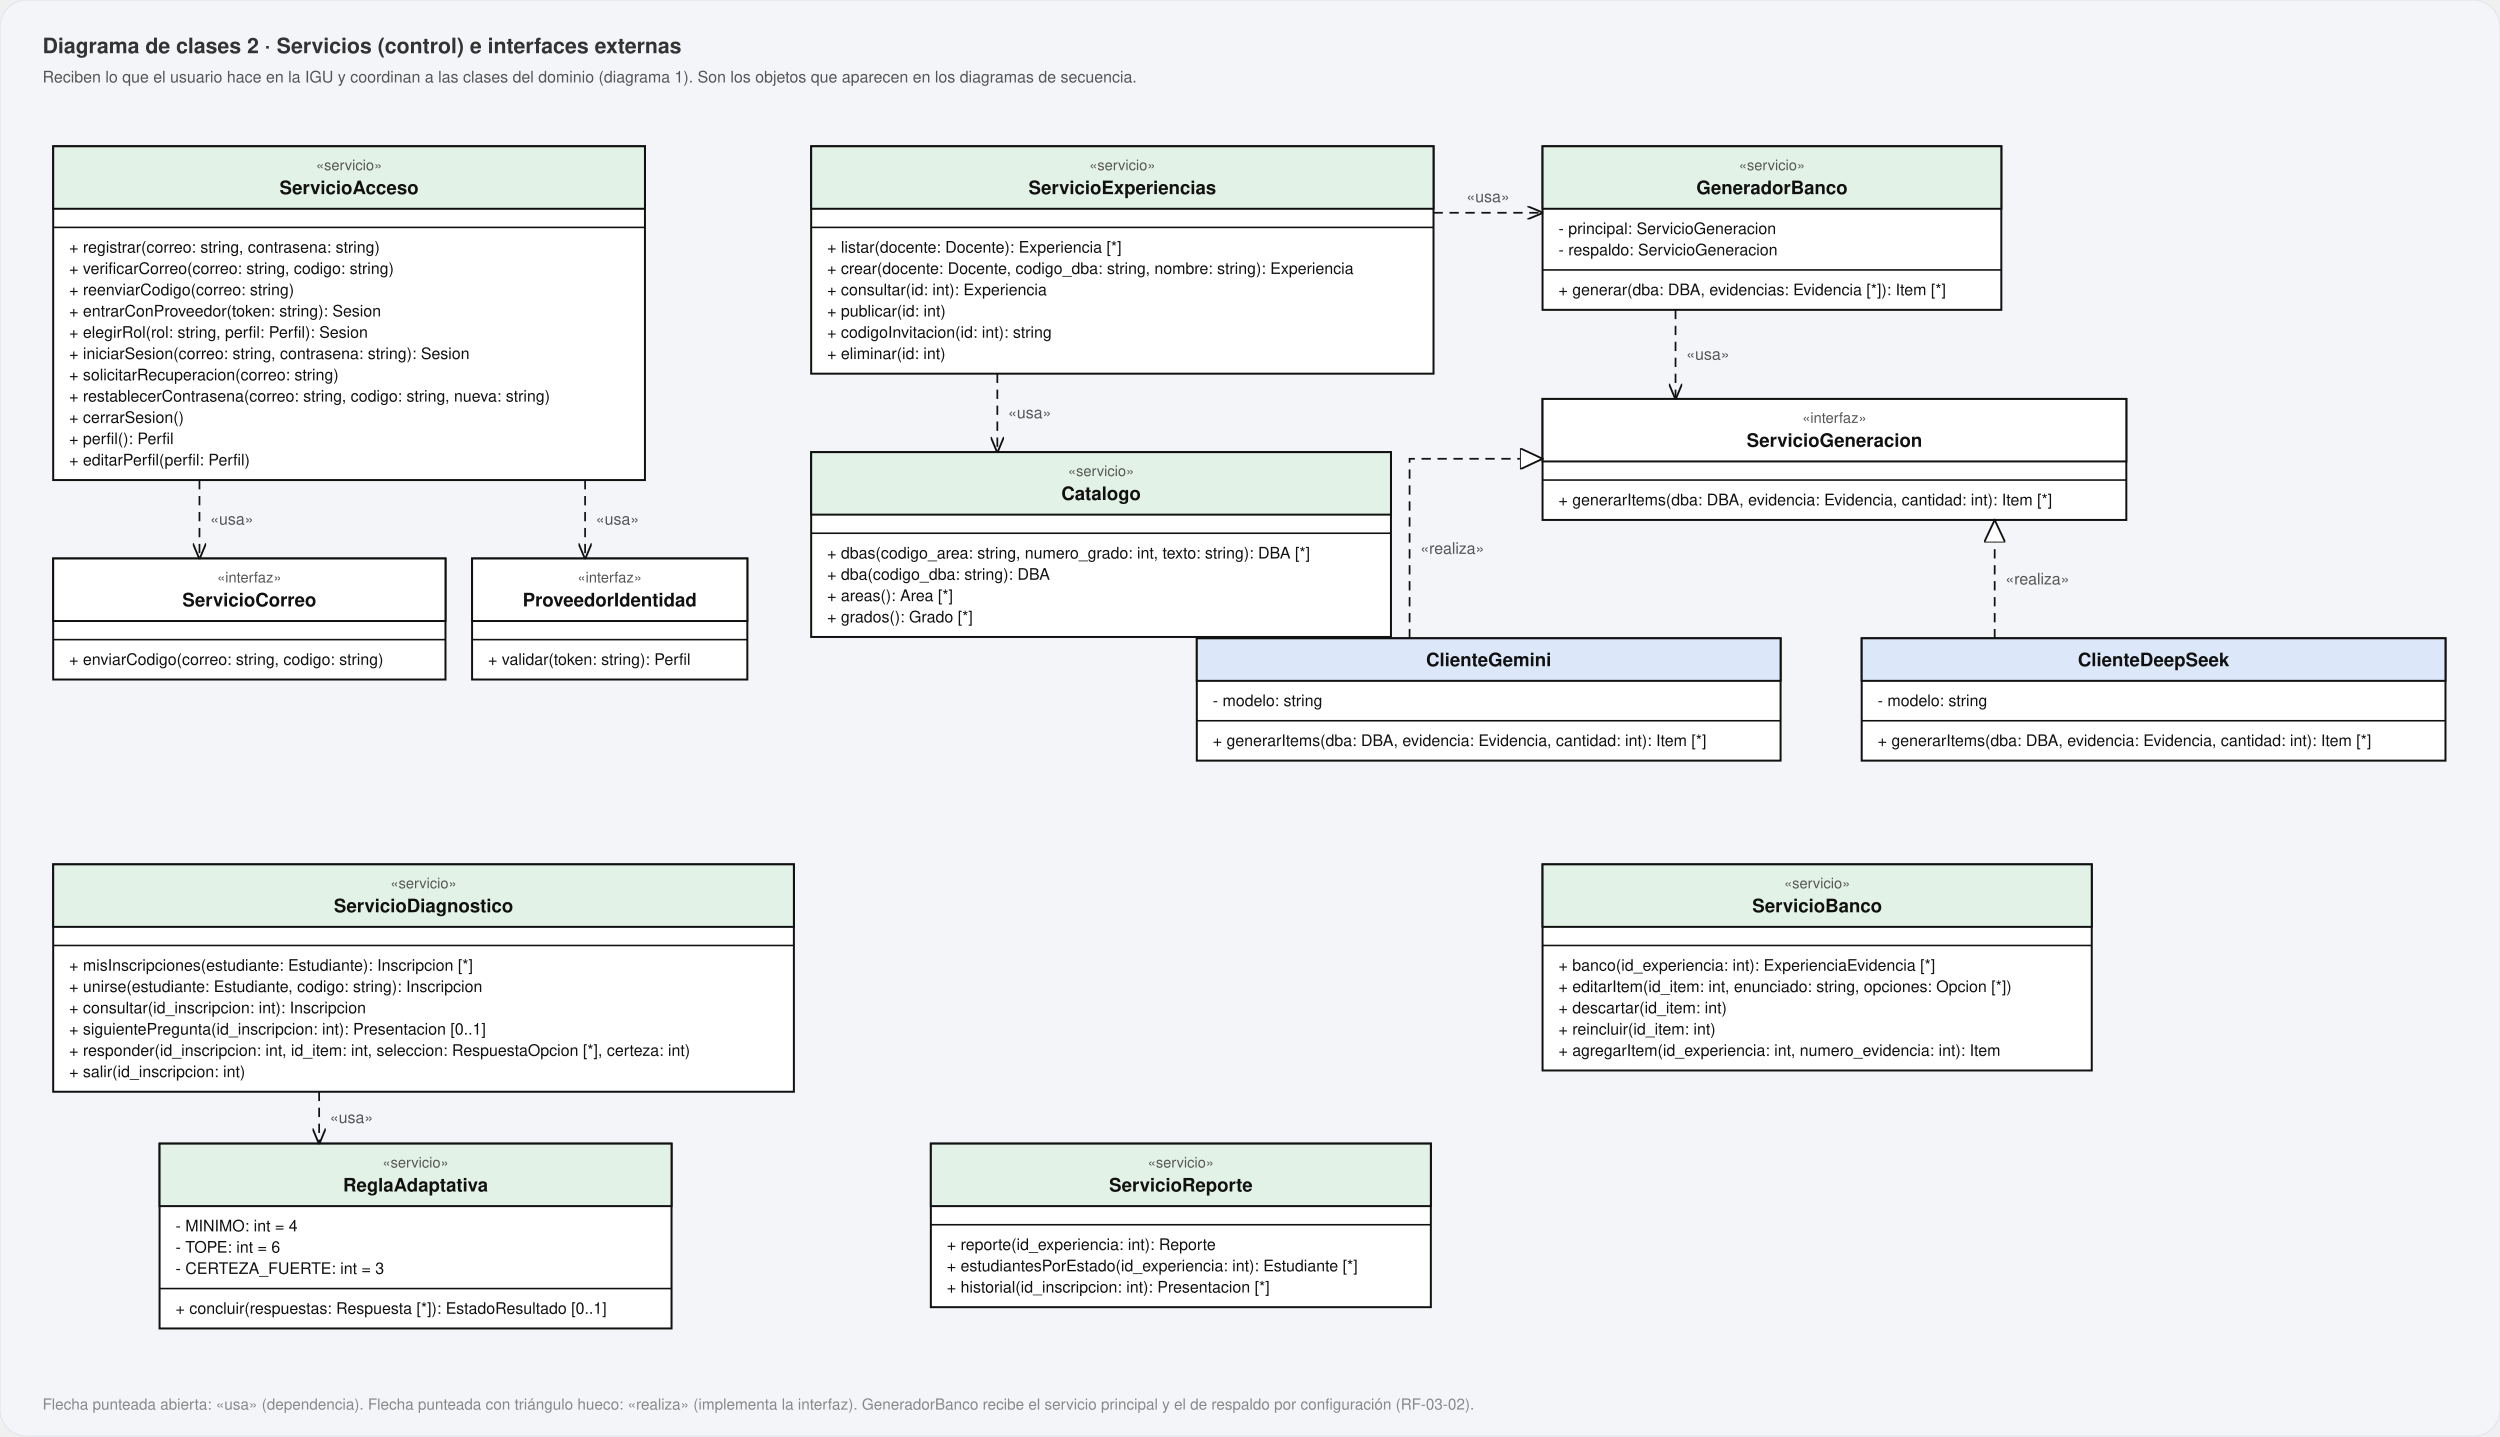
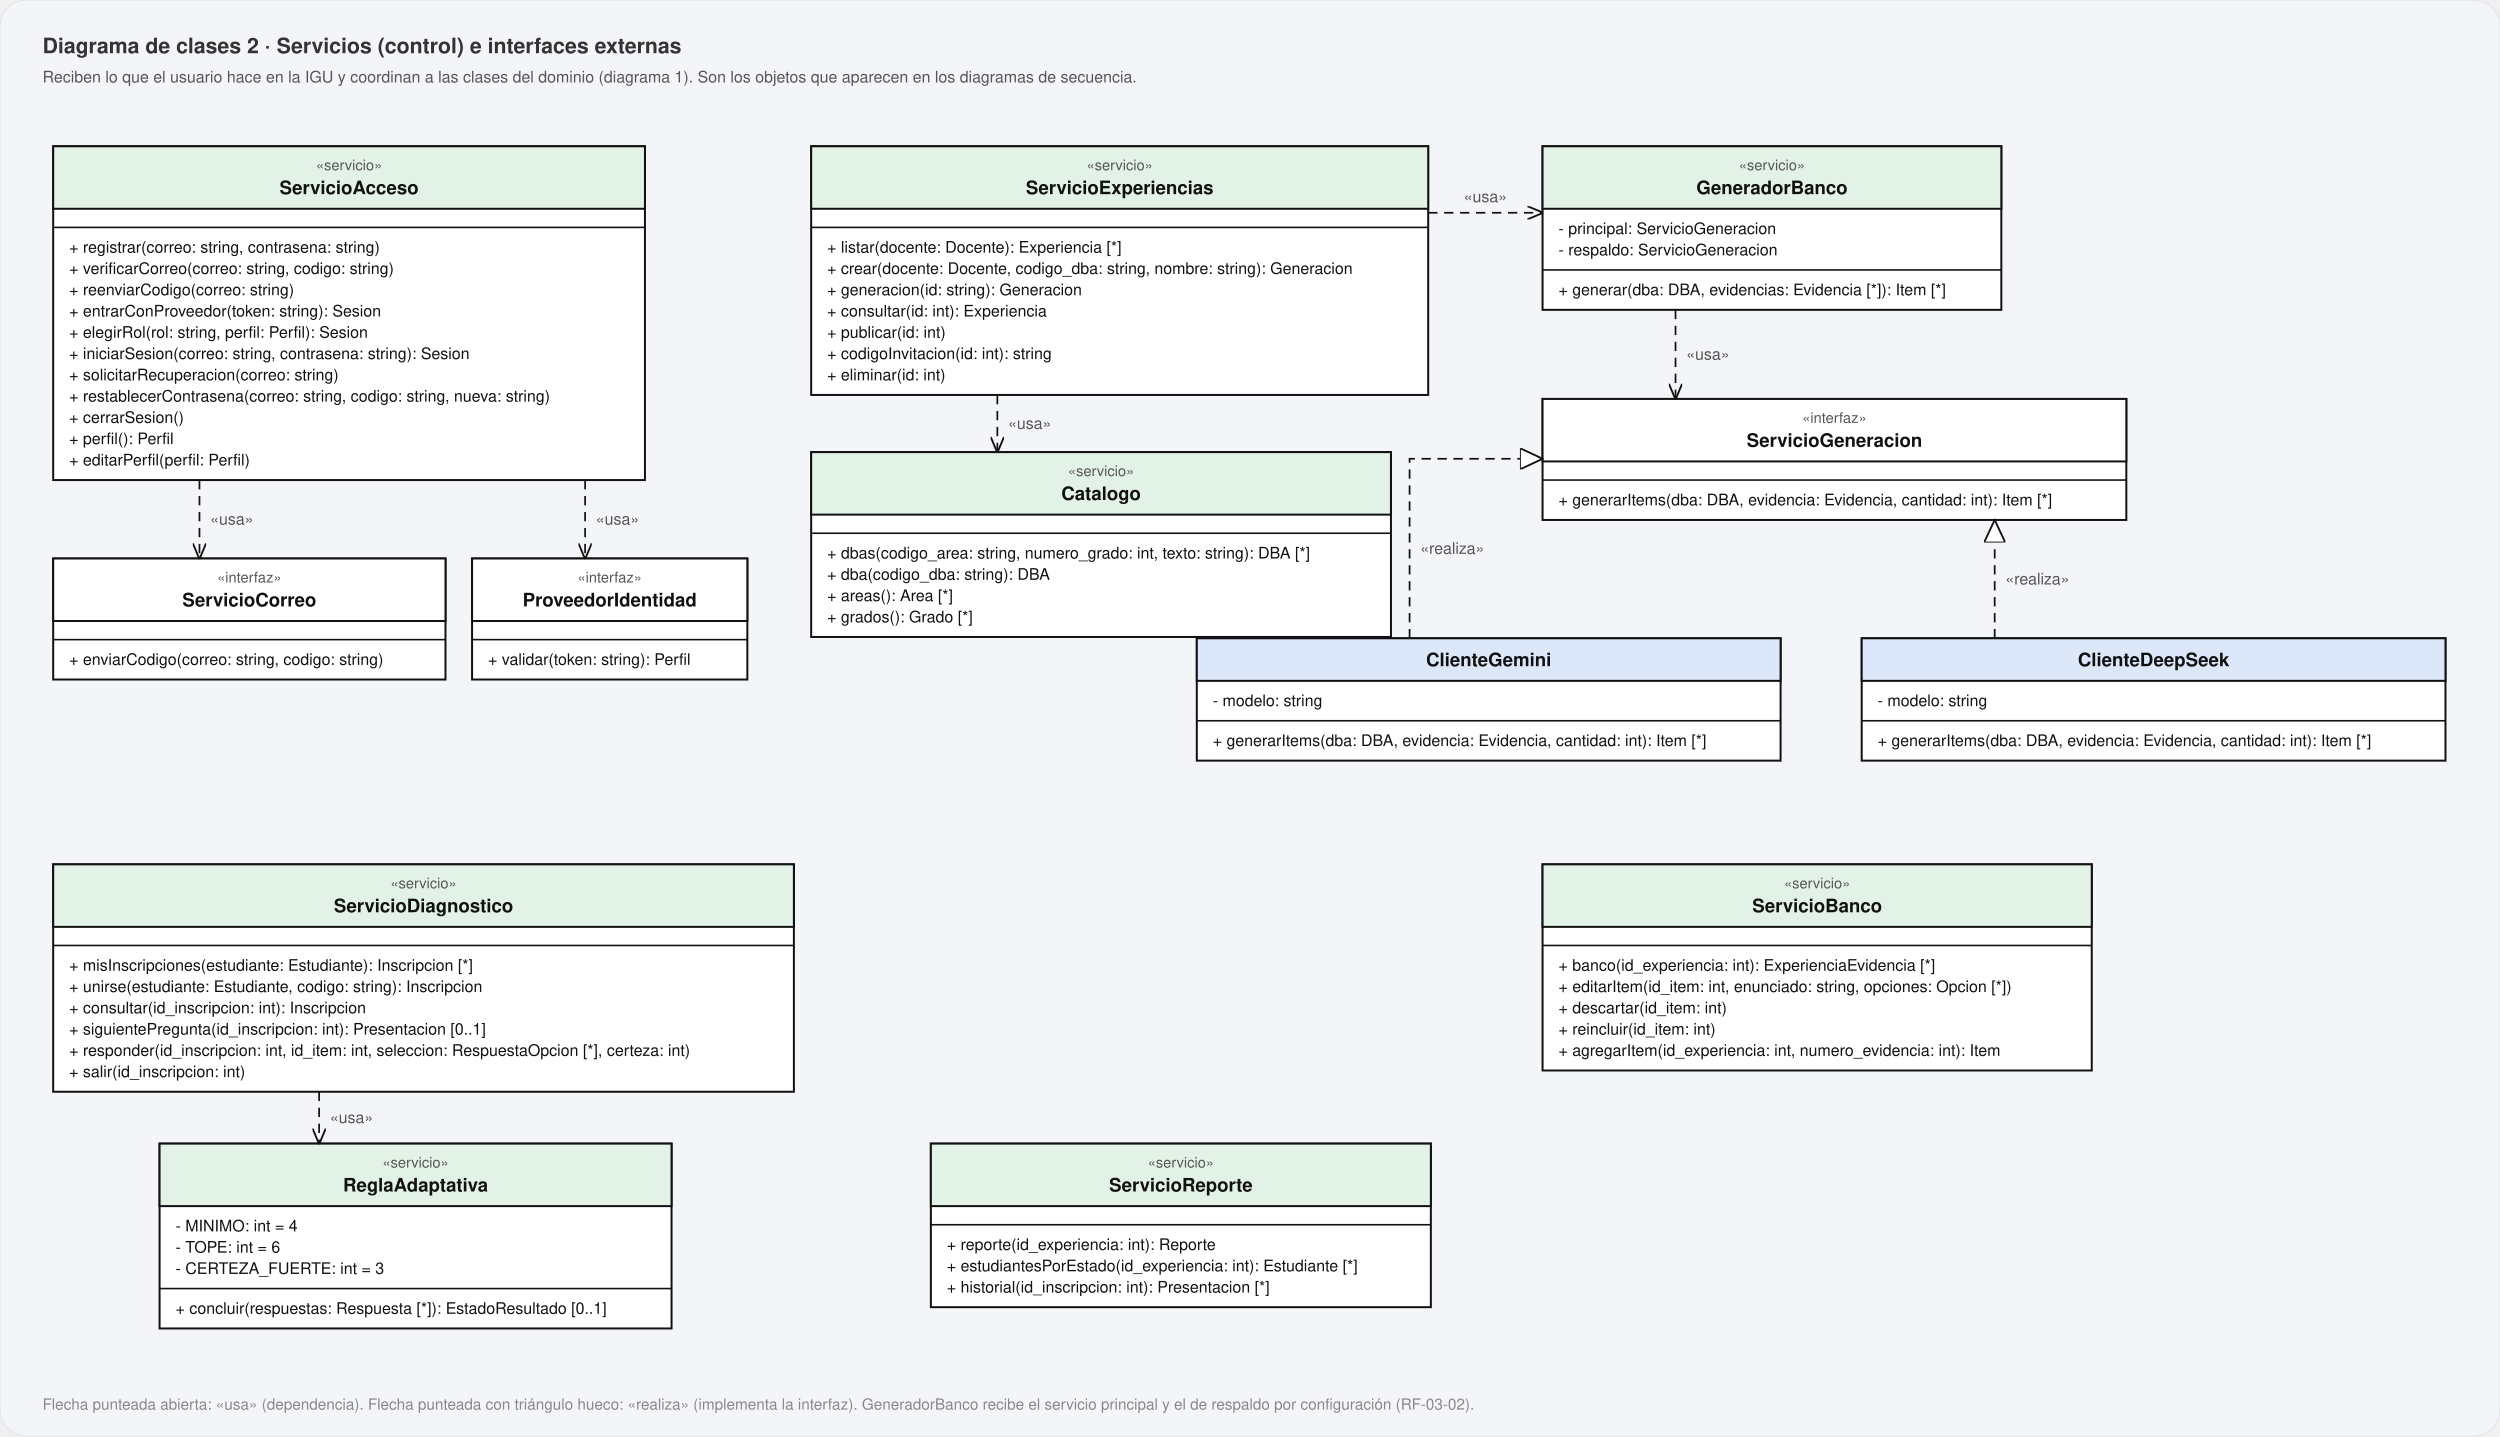
<svg xmlns="http://www.w3.org/2000/svg" viewBox="0 0 1880 1080" width="1880" height="1080">
  <defs>
    <marker id="lleno" viewBox="0 0 12 10" refX="11.5" refY="5" markerWidth="12" markerHeight="10" markerUnits="userSpaceOnUse" orient="auto">
      <path d="M0,0 L12,5 L0,10 z" fill="#111111" />
    </marker>
    <marker id="abierta" viewBox="0 0 12 10" refX="11.5" refY="5" markerWidth="12" markerHeight="10" markerUnits="userSpaceOnUse" orient="auto">
      <path d="M0,0 L12,5 L0,10" fill="none" stroke="#111111" stroke-width="1.4" />
    </marker>
    <marker id="abierta_gris" viewBox="0 0 12 10" refX="11.5" refY="5" markerWidth="12" markerHeight="10" markerUnits="userSpaceOnUse" orient="auto">
      <path d="M0,0 L12,5 L0,10" fill="none" stroke="#555555" stroke-width="1.4" />
    </marker>
    <marker id="herencia" viewBox="0 0 18 16" refX="17" refY="8" markerWidth="18" markerHeight="16" markerUnits="userSpaceOnUse" orient="auto">
      <path d="M0,0 L17,8 L0,16 z" fill="#FFFFFF" stroke="#111111" stroke-width="1.4" />
    </marker>
    <marker id="rombo" viewBox="0 0 22 12" refX="1" refY="6" markerWidth="22" markerHeight="12" markerUnits="userSpaceOnUse" orient="auto">
      <path d="M1,6 L11,1 L21,6 L11,11 z" fill="#111111" stroke="#111111" stroke-width="1" />
    </marker>
  </defs>
  <rect x="0" y="0" width="1880" height="1080" fill="#F3F5F8" rx="20" ry="20" stroke="#E3E7ED" />
  <text x="32.0" y="40.0" text-anchor="start" font-family="Helvetica, Arial, sans-serif" font-size="16" font-weight="700" fill="#333333">Diagrama de clases 2 · Servicios (control) e interfaces externas</text>
  <text x="32.0" y="62.0" text-anchor="start" font-family="Helvetica, Arial, sans-serif" font-size="12" font-weight="400" fill="#555555">Reciben lo que el usuario hace en la IGU y coordinan a las clases del dominio (diagrama 1). Son los objetos que aparecen en los diagramas de secuencia.</text>
  <rect x="40.0" y="110.0" width="445.0" height="251.0" rx="0" ry="0" fill="#FFFFFF" stroke="#111111" stroke-width="1.5" />
  <rect x="40.0" y="110.0" width="445.0" height="47.0" rx="0" ry="0" fill="#E3F2E6" stroke="#111111" stroke-width="1.5" />
  <text x="262.5" y="128.0" text-anchor="middle" font-family="Helvetica, Arial, sans-serif" font-size="11" font-weight="400" fill="#555555">«servicio»</text>
  <text x="262.5" y="146.0" text-anchor="middle" font-family="Helvetica, Arial, sans-serif" font-size="14" font-weight="700" fill="#111111">ServicioAcceso</text>
  <line x1="40" y1="171" x2="485" y2="171" stroke="#111111" stroke-width="1.2" />
  <text x="52.0" y="190.0" text-anchor="start" font-family="Helvetica, Arial, sans-serif" font-size="12" font-weight="400" fill="#111111">+ registrar(correo: string, contrasena: string)</text>
  <text x="52.0" y="206.0" text-anchor="start" font-family="Helvetica, Arial, sans-serif" font-size="12" font-weight="400" fill="#111111">+ verificarCorreo(correo: string, codigo: string)</text>
  <text x="52.0" y="222.0" text-anchor="start" font-family="Helvetica, Arial, sans-serif" font-size="12" font-weight="400" fill="#111111">+ reenviarCodigo(correo: string)</text>
  <text x="52.0" y="238.0" text-anchor="start" font-family="Helvetica, Arial, sans-serif" font-size="12" font-weight="400" fill="#111111">+ entrarConProveedor(token: string): Sesion</text>
  <text x="52.0" y="254.0" text-anchor="start" font-family="Helvetica, Arial, sans-serif" font-size="12" font-weight="400" fill="#111111">+ elegirRol(rol: string, perfil: Perfil): Sesion</text>
  <text x="52.0" y="270.0" text-anchor="start" font-family="Helvetica, Arial, sans-serif" font-size="12" font-weight="400" fill="#111111">+ iniciarSesion(correo: string, contrasena: string): Sesion</text>
  <text x="52.0" y="286.0" text-anchor="start" font-family="Helvetica, Arial, sans-serif" font-size="12" font-weight="400" fill="#111111">+ solicitarRecuperacion(correo: string)</text>
  <text x="52.0" y="302.0" text-anchor="start" font-family="Helvetica, Arial, sans-serif" font-size="12" font-weight="400" fill="#111111">+ restablecerContrasena(correo: string, codigo: string, nueva: string)</text>
  <text x="52.0" y="318.0" text-anchor="start" font-family="Helvetica, Arial, sans-serif" font-size="12" font-weight="400" fill="#111111">+ cerrarSesion()</text>
  <text x="52.0" y="334.0" text-anchor="start" font-family="Helvetica, Arial, sans-serif" font-size="12" font-weight="400" fill="#111111">+ perfil(): Perfil</text>
  <text x="52.0" y="350.0" text-anchor="start" font-family="Helvetica, Arial, sans-serif" font-size="12" font-weight="400" fill="#111111">+ editarPerfil(perfil: Perfil)</text>
  <rect x="40.0" y="420.0" width="295.0" height="91.0" rx="0" ry="0" fill="#FFFFFF" stroke="#111111" stroke-width="1.5" />
  <rect x="40.0" y="420.0" width="295.0" height="47.0" rx="0" ry="0" fill="#FFFFFF" stroke="#111111" stroke-width="1.5" />
  <text x="187.5" y="438.0" text-anchor="middle" font-family="Helvetica, Arial, sans-serif" font-size="11" font-weight="400" fill="#555555">«interfaz»</text>
  <text x="187.5" y="456.0" text-anchor="middle" font-family="Helvetica, Arial, sans-serif" font-size="14" font-weight="700" fill="#111111">ServicioCorreo</text>
  <line x1="40" y1="481" x2="335" y2="481" stroke="#111111" stroke-width="1.2" />
  <text x="52.0" y="500.0" text-anchor="start" font-family="Helvetica, Arial, sans-serif" font-size="12" font-weight="400" fill="#111111">+ enviarCodigo(correo: string, codigo: string)</text>
  <rect x="355.0" y="420.0" width="207.0" height="91.0" rx="0" ry="0" fill="#FFFFFF" stroke="#111111" stroke-width="1.5" />
  <rect x="355.0" y="420.0" width="207.0" height="47.0" rx="0" ry="0" fill="#FFFFFF" stroke="#111111" stroke-width="1.5" />
  <text x="458.5" y="438.0" text-anchor="middle" font-family="Helvetica, Arial, sans-serif" font-size="11" font-weight="400" fill="#555555">«interfaz»</text>
  <text x="458.5" y="456.0" text-anchor="middle" font-family="Helvetica, Arial, sans-serif" font-size="14" font-weight="700" fill="#111111">ProveedorIdentidad</text>
  <line x1="355" y1="481" x2="562" y2="481" stroke="#111111" stroke-width="1.2" />
  <text x="367.0" y="500.0" text-anchor="start" font-family="Helvetica, Arial, sans-serif" font-size="12" font-weight="400" fill="#111111">+ validar(token: string): Perfil</text>
-   <rect x="610.0" y="110.0" width="468.0" height="171.0" rx="0" ry="0" fill="#FFFFFF" stroke="#111111" stroke-width="1.5" />
-   <rect x="610.0" y="110.0" width="468.0" height="47.0" rx="0" ry="0" fill="#E3F2E6" stroke="#111111" stroke-width="1.5" />
-   <text x="844.0" y="128.0" text-anchor="middle" font-family="Helvetica, Arial, sans-serif" font-size="11" font-weight="400" fill="#555555">«servicio»</text>
-   <text x="844.0" y="146.0" text-anchor="middle" font-family="Helvetica, Arial, sans-serif" font-size="14" font-weight="700" fill="#111111">ServicioExperiencias</text>
-   <line x1="610" y1="171" x2="1078" y2="171" stroke="#111111" stroke-width="1.2" />
+   <rect x="610.0" y="110.0" width="464.0" height="187.0" rx="0" ry="0" fill="#FFFFFF" stroke="#111111" stroke-width="1.5" />
+   <rect x="610.0" y="110.0" width="464.0" height="47.0" rx="0" ry="0" fill="#E3F2E6" stroke="#111111" stroke-width="1.5" />
+   <text x="842.0" y="128.0" text-anchor="middle" font-family="Helvetica, Arial, sans-serif" font-size="11" font-weight="400" fill="#555555">«servicio»</text>
+   <text x="842.0" y="146.0" text-anchor="middle" font-family="Helvetica, Arial, sans-serif" font-size="14" font-weight="700" fill="#111111">ServicioExperiencias</text>
+   <line x1="610" y1="171" x2="1074" y2="171" stroke="#111111" stroke-width="1.2" />
  <text x="622.0" y="190.0" text-anchor="start" font-family="Helvetica, Arial, sans-serif" font-size="12" font-weight="400" fill="#111111">+ listar(docente: Docente): Experiencia [*]</text>
-   <text x="622.0" y="206.0" text-anchor="start" font-family="Helvetica, Arial, sans-serif" font-size="12" font-weight="400" fill="#111111">+ crear(docente: Docente, codigo_dba: string, nombre: string): Experiencia</text>
-   <text x="622.0" y="222.0" text-anchor="start" font-family="Helvetica, Arial, sans-serif" font-size="12" font-weight="400" fill="#111111">+ consultar(id: int): Experiencia</text>
-   <text x="622.0" y="238.0" text-anchor="start" font-family="Helvetica, Arial, sans-serif" font-size="12" font-weight="400" fill="#111111">+ publicar(id: int)</text>
-   <text x="622.0" y="254.0" text-anchor="start" font-family="Helvetica, Arial, sans-serif" font-size="12" font-weight="400" fill="#111111">+ codigoInvitacion(id: int): string</text>
-   <text x="622.0" y="270.0" text-anchor="start" font-family="Helvetica, Arial, sans-serif" font-size="12" font-weight="400" fill="#111111">+ eliminar(id: int)</text>
+   <text x="622.0" y="206.0" text-anchor="start" font-family="Helvetica, Arial, sans-serif" font-size="12" font-weight="400" fill="#111111">+ crear(docente: Docente, codigo_dba: string, nombre: string): Generacion</text>
+   <text x="622.0" y="222.0" text-anchor="start" font-family="Helvetica, Arial, sans-serif" font-size="12" font-weight="400" fill="#111111">+ generacion(id: string): Generacion</text>
+   <text x="622.0" y="238.0" text-anchor="start" font-family="Helvetica, Arial, sans-serif" font-size="12" font-weight="400" fill="#111111">+ consultar(id: int): Experiencia</text>
+   <text x="622.0" y="254.0" text-anchor="start" font-family="Helvetica, Arial, sans-serif" font-size="12" font-weight="400" fill="#111111">+ publicar(id: int)</text>
+   <text x="622.0" y="270.0" text-anchor="start" font-family="Helvetica, Arial, sans-serif" font-size="12" font-weight="400" fill="#111111">+ codigoInvitacion(id: int): string</text>
+   <text x="622.0" y="286.0" text-anchor="start" font-family="Helvetica, Arial, sans-serif" font-size="12" font-weight="400" fill="#111111">+ eliminar(id: int)</text>
  <rect x="610.0" y="340.0" width="436.0" height="139.0" rx="0" ry="0" fill="#FFFFFF" stroke="#111111" stroke-width="1.5" />
  <rect x="610.0" y="340.0" width="436.0" height="47.0" rx="0" ry="0" fill="#E3F2E6" stroke="#111111" stroke-width="1.5" />
  <text x="828.0" y="358.0" text-anchor="middle" font-family="Helvetica, Arial, sans-serif" font-size="11" font-weight="400" fill="#555555">«servicio»</text>
  <text x="828.0" y="376.0" text-anchor="middle" font-family="Helvetica, Arial, sans-serif" font-size="14" font-weight="700" fill="#111111">Catalogo</text>
  <line x1="610" y1="401" x2="1046" y2="401" stroke="#111111" stroke-width="1.2" />
  <text x="622.0" y="420.0" text-anchor="start" font-family="Helvetica, Arial, sans-serif" font-size="12" font-weight="400" fill="#111111">+ dbas(codigo_area: string, numero_grado: int, texto: string): DBA [*]</text>
  <text x="622.0" y="436.0" text-anchor="start" font-family="Helvetica, Arial, sans-serif" font-size="12" font-weight="400" fill="#111111">+ dba(codigo_dba: string): DBA</text>
  <text x="622.0" y="452.0" text-anchor="start" font-family="Helvetica, Arial, sans-serif" font-size="12" font-weight="400" fill="#111111">+ areas(): Area [*]</text>
  <text x="622.0" y="468.0" text-anchor="start" font-family="Helvetica, Arial, sans-serif" font-size="12" font-weight="400" fill="#111111">+ grados(): Grado [*]</text>
  <rect x="1160.0" y="110.0" width="345.0" height="123.0" rx="0" ry="0" fill="#FFFFFF" stroke="#111111" stroke-width="1.5" />
  <rect x="1160.0" y="110.0" width="345.0" height="47.0" rx="0" ry="0" fill="#E3F2E6" stroke="#111111" stroke-width="1.5" />
  <text x="1332.5" y="128.0" text-anchor="middle" font-family="Helvetica, Arial, sans-serif" font-size="11" font-weight="400" fill="#555555">«servicio»</text>
  <text x="1332.5" y="146.0" text-anchor="middle" font-family="Helvetica, Arial, sans-serif" font-size="14" font-weight="700" fill="#111111">GeneradorBanco</text>
  <text x="1172.0" y="176.0" text-anchor="start" font-family="Helvetica, Arial, sans-serif" font-size="12" font-weight="400" fill="#111111">- principal: ServicioGeneracion</text>
  <text x="1172.0" y="192.0" text-anchor="start" font-family="Helvetica, Arial, sans-serif" font-size="12" font-weight="400" fill="#111111">- respaldo: ServicioGeneracion</text>
  <line x1="1160" y1="203" x2="1505" y2="203" stroke="#111111" stroke-width="1.2" />
  <text x="1172.0" y="222.0" text-anchor="start" font-family="Helvetica, Arial, sans-serif" font-size="12" font-weight="400" fill="#111111">+ generar(dba: DBA, evidencias: Evidencia [*]): Item [*]</text>
  <rect x="1160.0" y="300.0" width="439.0" height="91.0" rx="0" ry="0" fill="#FFFFFF" stroke="#111111" stroke-width="1.5" />
  <rect x="1160.0" y="300.0" width="439.0" height="47.0" rx="0" ry="0" fill="#FFFFFF" stroke="#111111" stroke-width="1.5" />
  <text x="1379.5" y="318.0" text-anchor="middle" font-family="Helvetica, Arial, sans-serif" font-size="11" font-weight="400" fill="#555555">«interfaz»</text>
  <text x="1379.5" y="336.0" text-anchor="middle" font-family="Helvetica, Arial, sans-serif" font-size="14" font-weight="700" fill="#111111">ServicioGeneracion</text>
  <line x1="1160" y1="361" x2="1599" y2="361" stroke="#111111" stroke-width="1.2" />
  <text x="1172.0" y="380.0" text-anchor="start" font-family="Helvetica, Arial, sans-serif" font-size="12" font-weight="400" fill="#111111">+ generarItems(dba: DBA, evidencia: Evidencia, cantidad: int): Item [*]</text>
  <rect x="900.0" y="480.0" width="439.0" height="92.0" rx="0" ry="0" fill="#FFFFFF" stroke="#111111" stroke-width="1.5" />
  <rect x="900.0" y="480.0" width="439.0" height="32.0" rx="0" ry="0" fill="#DCE8FA" stroke="#111111" stroke-width="1.5" />
  <text x="1119.5" y="501.0" text-anchor="middle" font-family="Helvetica, Arial, sans-serif" font-size="14" font-weight="700" fill="#111111">ClienteGemini</text>
  <text x="912.0" y="531.0" text-anchor="start" font-family="Helvetica, Arial, sans-serif" font-size="12" font-weight="400" fill="#111111">- modelo: string</text>
  <line x1="900" y1="542" x2="1339" y2="542" stroke="#111111" stroke-width="1.2" />
  <text x="912.0" y="561.0" text-anchor="start" font-family="Helvetica, Arial, sans-serif" font-size="12" font-weight="400" fill="#111111">+ generarItems(dba: DBA, evidencia: Evidencia, cantidad: int): Item [*]</text>
  <rect x="1400.0" y="480.0" width="439.0" height="92.0" rx="0" ry="0" fill="#FFFFFF" stroke="#111111" stroke-width="1.5" />
  <rect x="1400.0" y="480.0" width="439.0" height="32.0" rx="0" ry="0" fill="#DCE8FA" stroke="#111111" stroke-width="1.5" />
  <text x="1619.5" y="501.0" text-anchor="middle" font-family="Helvetica, Arial, sans-serif" font-size="14" font-weight="700" fill="#111111">ClienteDeepSeek</text>
  <text x="1412.0" y="531.0" text-anchor="start" font-family="Helvetica, Arial, sans-serif" font-size="12" font-weight="400" fill="#111111">- modelo: string</text>
  <line x1="1400" y1="542" x2="1839" y2="542" stroke="#111111" stroke-width="1.2" />
  <text x="1412.0" y="561.0" text-anchor="start" font-family="Helvetica, Arial, sans-serif" font-size="12" font-weight="400" fill="#111111">+ generarItems(dba: DBA, evidencia: Evidencia, cantidad: int): Item [*]</text>
  <rect x="1160.0" y="650.0" width="413.0" height="155.0" rx="0" ry="0" fill="#FFFFFF" stroke="#111111" stroke-width="1.5" />
  <rect x="1160.0" y="650.0" width="413.0" height="47.0" rx="0" ry="0" fill="#E3F2E6" stroke="#111111" stroke-width="1.5" />
  <text x="1366.5" y="668.0" text-anchor="middle" font-family="Helvetica, Arial, sans-serif" font-size="11" font-weight="400" fill="#555555">«servicio»</text>
  <text x="1366.5" y="686.0" text-anchor="middle" font-family="Helvetica, Arial, sans-serif" font-size="14" font-weight="700" fill="#111111">ServicioBanco</text>
  <line x1="1160" y1="711" x2="1573" y2="711" stroke="#111111" stroke-width="1.2" />
  <text x="1172.0" y="730.0" text-anchor="start" font-family="Helvetica, Arial, sans-serif" font-size="12" font-weight="400" fill="#111111">+ banco(id_experiencia: int): ExperienciaEvidencia [*]</text>
  <text x="1172.0" y="746.0" text-anchor="start" font-family="Helvetica, Arial, sans-serif" font-size="12" font-weight="400" fill="#111111">+ editarItem(id_item: int, enunciado: string, opciones: Opcion [*])</text>
  <text x="1172.0" y="762.0" text-anchor="start" font-family="Helvetica, Arial, sans-serif" font-size="12" font-weight="400" fill="#111111">+ descartar(id_item: int)</text>
  <text x="1172.0" y="778.0" text-anchor="start" font-family="Helvetica, Arial, sans-serif" font-size="12" font-weight="400" fill="#111111">+ reincluir(id_item: int)</text>
  <text x="1172.0" y="794.0" text-anchor="start" font-family="Helvetica, Arial, sans-serif" font-size="12" font-weight="400" fill="#111111">+ agregarItem(id_experiencia: int, numero_evidencia: int): Item</text>
  <rect x="40.0" y="650.0" width="557.0" height="171.0" rx="0" ry="0" fill="#FFFFFF" stroke="#111111" stroke-width="1.5" />
  <rect x="40.0" y="650.0" width="557.0" height="47.0" rx="0" ry="0" fill="#E3F2E6" stroke="#111111" stroke-width="1.5" />
  <text x="318.5" y="668.0" text-anchor="middle" font-family="Helvetica, Arial, sans-serif" font-size="11" font-weight="400" fill="#555555">«servicio»</text>
  <text x="318.5" y="686.0" text-anchor="middle" font-family="Helvetica, Arial, sans-serif" font-size="14" font-weight="700" fill="#111111">ServicioDiagnostico</text>
  <line x1="40" y1="711" x2="597" y2="711" stroke="#111111" stroke-width="1.2" />
  <text x="52.0" y="730.0" text-anchor="start" font-family="Helvetica, Arial, sans-serif" font-size="12" font-weight="400" fill="#111111">+ misInscripciones(estudiante: Estudiante): Inscripcion [*]</text>
  <text x="52.0" y="746.0" text-anchor="start" font-family="Helvetica, Arial, sans-serif" font-size="12" font-weight="400" fill="#111111">+ unirse(estudiante: Estudiante, codigo: string): Inscripcion</text>
  <text x="52.0" y="762.0" text-anchor="start" font-family="Helvetica, Arial, sans-serif" font-size="12" font-weight="400" fill="#111111">+ consultar(id_inscripcion: int): Inscripcion</text>
  <text x="52.0" y="778.0" text-anchor="start" font-family="Helvetica, Arial, sans-serif" font-size="12" font-weight="400" fill="#111111">+ siguientePregunta(id_inscripcion: int): Presentacion [0..1]</text>
  <text x="52.0" y="794.0" text-anchor="start" font-family="Helvetica, Arial, sans-serif" font-size="12" font-weight="400" fill="#111111">+ responder(id_inscripcion: int, id_item: int, seleccion: RespuestaOpcion [*], certeza: int)</text>
  <text x="52.0" y="810.0" text-anchor="start" font-family="Helvetica, Arial, sans-serif" font-size="12" font-weight="400" fill="#111111">+ salir(id_inscripcion: int)</text>
  <rect x="120.0" y="860.0" width="385.0" height="139.0" rx="0" ry="0" fill="#FFFFFF" stroke="#111111" stroke-width="1.5" />
  <rect x="120.0" y="860.0" width="385.0" height="47.0" rx="0" ry="0" fill="#E3F2E6" stroke="#111111" stroke-width="1.5" />
  <text x="312.5" y="878.0" text-anchor="middle" font-family="Helvetica, Arial, sans-serif" font-size="11" font-weight="400" fill="#555555">«servicio»</text>
  <text x="312.5" y="896.0" text-anchor="middle" font-family="Helvetica, Arial, sans-serif" font-size="14" font-weight="700" fill="#111111">ReglaAdaptativa</text>
  <text x="132.0" y="926.0" text-anchor="start" font-family="Helvetica, Arial, sans-serif" font-size="12" font-weight="400" fill="#111111">- MINIMO: int = 4</text>
  <text x="132.0" y="942.0" text-anchor="start" font-family="Helvetica, Arial, sans-serif" font-size="12" font-weight="400" fill="#111111">- TOPE: int = 6</text>
  <text x="132.0" y="958.0" text-anchor="start" font-family="Helvetica, Arial, sans-serif" font-size="12" font-weight="400" fill="#111111">- CERTEZA_FUERTE: int = 3</text>
  <line x1="120" y1="969" x2="505" y2="969" stroke="#111111" stroke-width="1.2" />
  <text x="132.0" y="988.0" text-anchor="start" font-family="Helvetica, Arial, sans-serif" font-size="12" font-weight="400" fill="#111111">+ concluir(respuestas: Respuesta [*]): EstadoResultado [0..1]</text>
  <rect x="700.0" y="860.0" width="376.0" height="123.0" rx="0" ry="0" fill="#FFFFFF" stroke="#111111" stroke-width="1.5" />
  <rect x="700.0" y="860.0" width="376.0" height="47.0" rx="0" ry="0" fill="#E3F2E6" stroke="#111111" stroke-width="1.5" />
  <text x="888.0" y="878.0" text-anchor="middle" font-family="Helvetica, Arial, sans-serif" font-size="11" font-weight="400" fill="#555555">«servicio»</text>
  <text x="888.0" y="896.0" text-anchor="middle" font-family="Helvetica, Arial, sans-serif" font-size="14" font-weight="700" fill="#111111">ServicioReporte</text>
  <line x1="700" y1="921" x2="1076" y2="921" stroke="#111111" stroke-width="1.2" />
  <text x="712.0" y="940.0" text-anchor="start" font-family="Helvetica, Arial, sans-serif" font-size="12" font-weight="400" fill="#111111">+ reporte(id_experiencia: int): Reporte</text>
  <text x="712.0" y="956.0" text-anchor="start" font-family="Helvetica, Arial, sans-serif" font-size="12" font-weight="400" fill="#111111">+ estudiantesPorEstado(id_experiencia: int): Estudiante [*]</text>
  <text x="712.0" y="972.0" text-anchor="start" font-family="Helvetica, Arial, sans-serif" font-size="12" font-weight="400" fill="#111111">+ historial(id_inscripcion: int): Presentacion [*]</text>
  <polyline points="150.0,361.0 150.0,420.0" fill="none" stroke="#111111" stroke-width="1.3" stroke-dasharray="7,5" marker-end="url(#abierta)" />
  <text x="158.0" y="394.5" text-anchor="start" font-family="Helvetica, Arial, sans-serif" font-size="12" font-weight="400" fill="#555555">«usa»</text>
  <polyline points="440.0,361.0 440.0,420.0" fill="none" stroke="#111111" stroke-width="1.3" stroke-dasharray="7,5" marker-end="url(#abierta)" />
  <text x="448.0" y="394.5" text-anchor="start" font-family="Helvetica, Arial, sans-serif" font-size="12" font-weight="400" fill="#555555">«usa»</text>
-   <polyline points="750.0,281.0 750.0,340.0" fill="none" stroke="#111111" stroke-width="1.3" stroke-dasharray="7,5" marker-end="url(#abierta)" />
-   <text x="758.0" y="314.5" text-anchor="start" font-family="Helvetica, Arial, sans-serif" font-size="12" font-weight="400" fill="#555555">«usa»</text>
-   <polyline points="1078.0,160.0 1160.0,160.0" fill="none" stroke="#111111" stroke-width="1.3" stroke-dasharray="7,5" marker-end="url(#abierta)" />
-   <text x="1119.0" y="152.0" text-anchor="middle" font-family="Helvetica, Arial, sans-serif" font-size="12" font-weight="400" fill="#555555">«usa»</text>
+   <polyline points="750.0,297.0 750.0,340.0" fill="none" stroke="#111111" stroke-width="1.3" stroke-dasharray="7,5" marker-end="url(#abierta)" />
+   <text x="758.0" y="322.5" text-anchor="start" font-family="Helvetica, Arial, sans-serif" font-size="12" font-weight="400" fill="#555555">«usa»</text>
+   <polyline points="1074.0,160.0 1160.0,160.0" fill="none" stroke="#111111" stroke-width="1.3" stroke-dasharray="7,5" marker-end="url(#abierta)" />
+   <text x="1117.0" y="152.0" text-anchor="middle" font-family="Helvetica, Arial, sans-serif" font-size="12" font-weight="400" fill="#555555">«usa»</text>
  <polyline points="1260.0,233.0 1260.0,300.0" fill="none" stroke="#111111" stroke-width="1.3" stroke-dasharray="7,5" marker-end="url(#abierta)" />
  <text x="1268.0" y="270.5" text-anchor="start" font-family="Helvetica, Arial, sans-serif" font-size="12" font-weight="400" fill="#555555">«usa»</text>
  <polyline points="1060.0,480.0 1060.0,345.0 1160.0,345.0" fill="none" stroke="#111111" stroke-width="1.3" stroke-dasharray="7,5" marker-end="url(#herencia)" />
  <text x="1068.0" y="416.5" text-anchor="start" font-family="Helvetica, Arial, sans-serif" font-size="12" font-weight="400" fill="#555555">«realiza»</text>
  <polyline points="1500.0,480.0 1500.0,391.0" fill="none" stroke="#111111" stroke-width="1.3" stroke-dasharray="7,5" marker-end="url(#herencia)" />
  <text x="1508.0" y="439.5" text-anchor="start" font-family="Helvetica, Arial, sans-serif" font-size="12" font-weight="400" fill="#555555">«realiza»</text>
  <polyline points="240.0,821.0 240.0,860.0" fill="none" stroke="#111111" stroke-width="1.3" stroke-dasharray="7,5" marker-end="url(#abierta)" />
  <text x="248.0" y="844.5" text-anchor="start" font-family="Helvetica, Arial, sans-serif" font-size="12" font-weight="400" fill="#555555">«usa»</text>
  <text x="32.0" y="1060.0" text-anchor="start" font-family="Helvetica, Arial, sans-serif" font-size="11.5" font-weight="400" fill="#888888">Flecha punteada abierta: «usa» (dependencia). Flecha punteada con triángulo hueco: «realiza» (implementa la interfaz). GeneradorBanco recibe el servicio principal y el de respaldo por configuración (RF-03-02).</text>
</svg>
